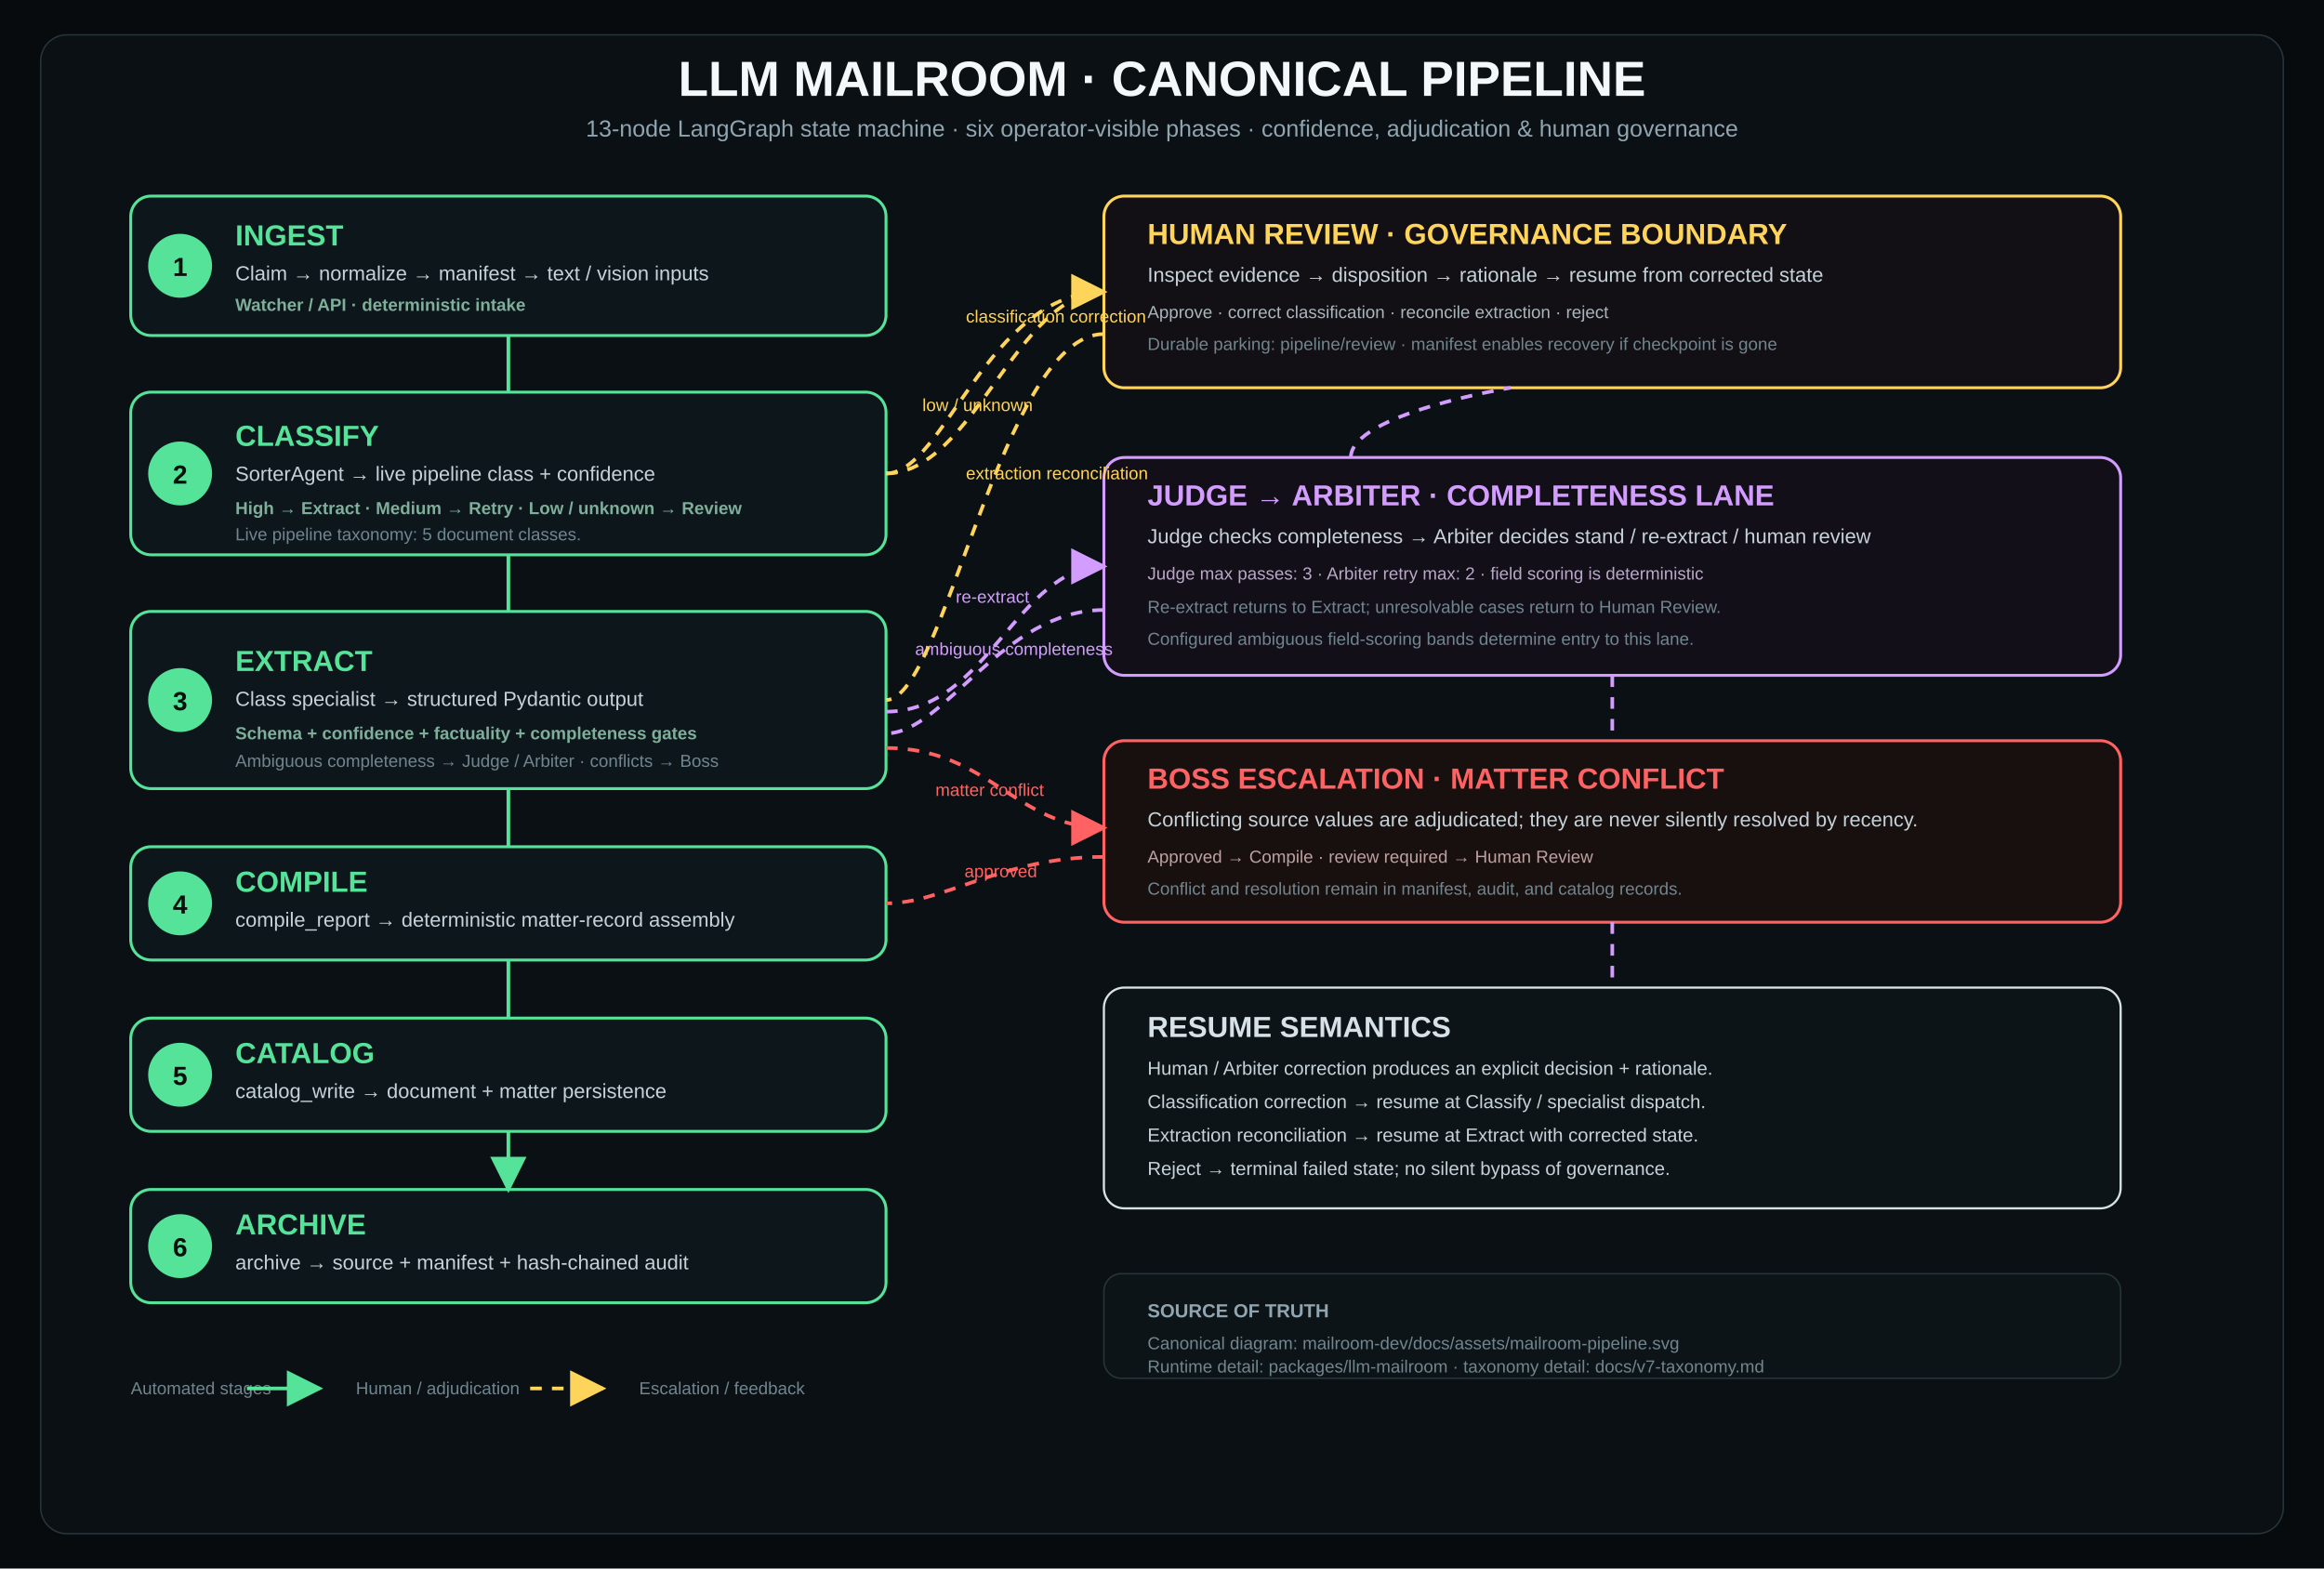
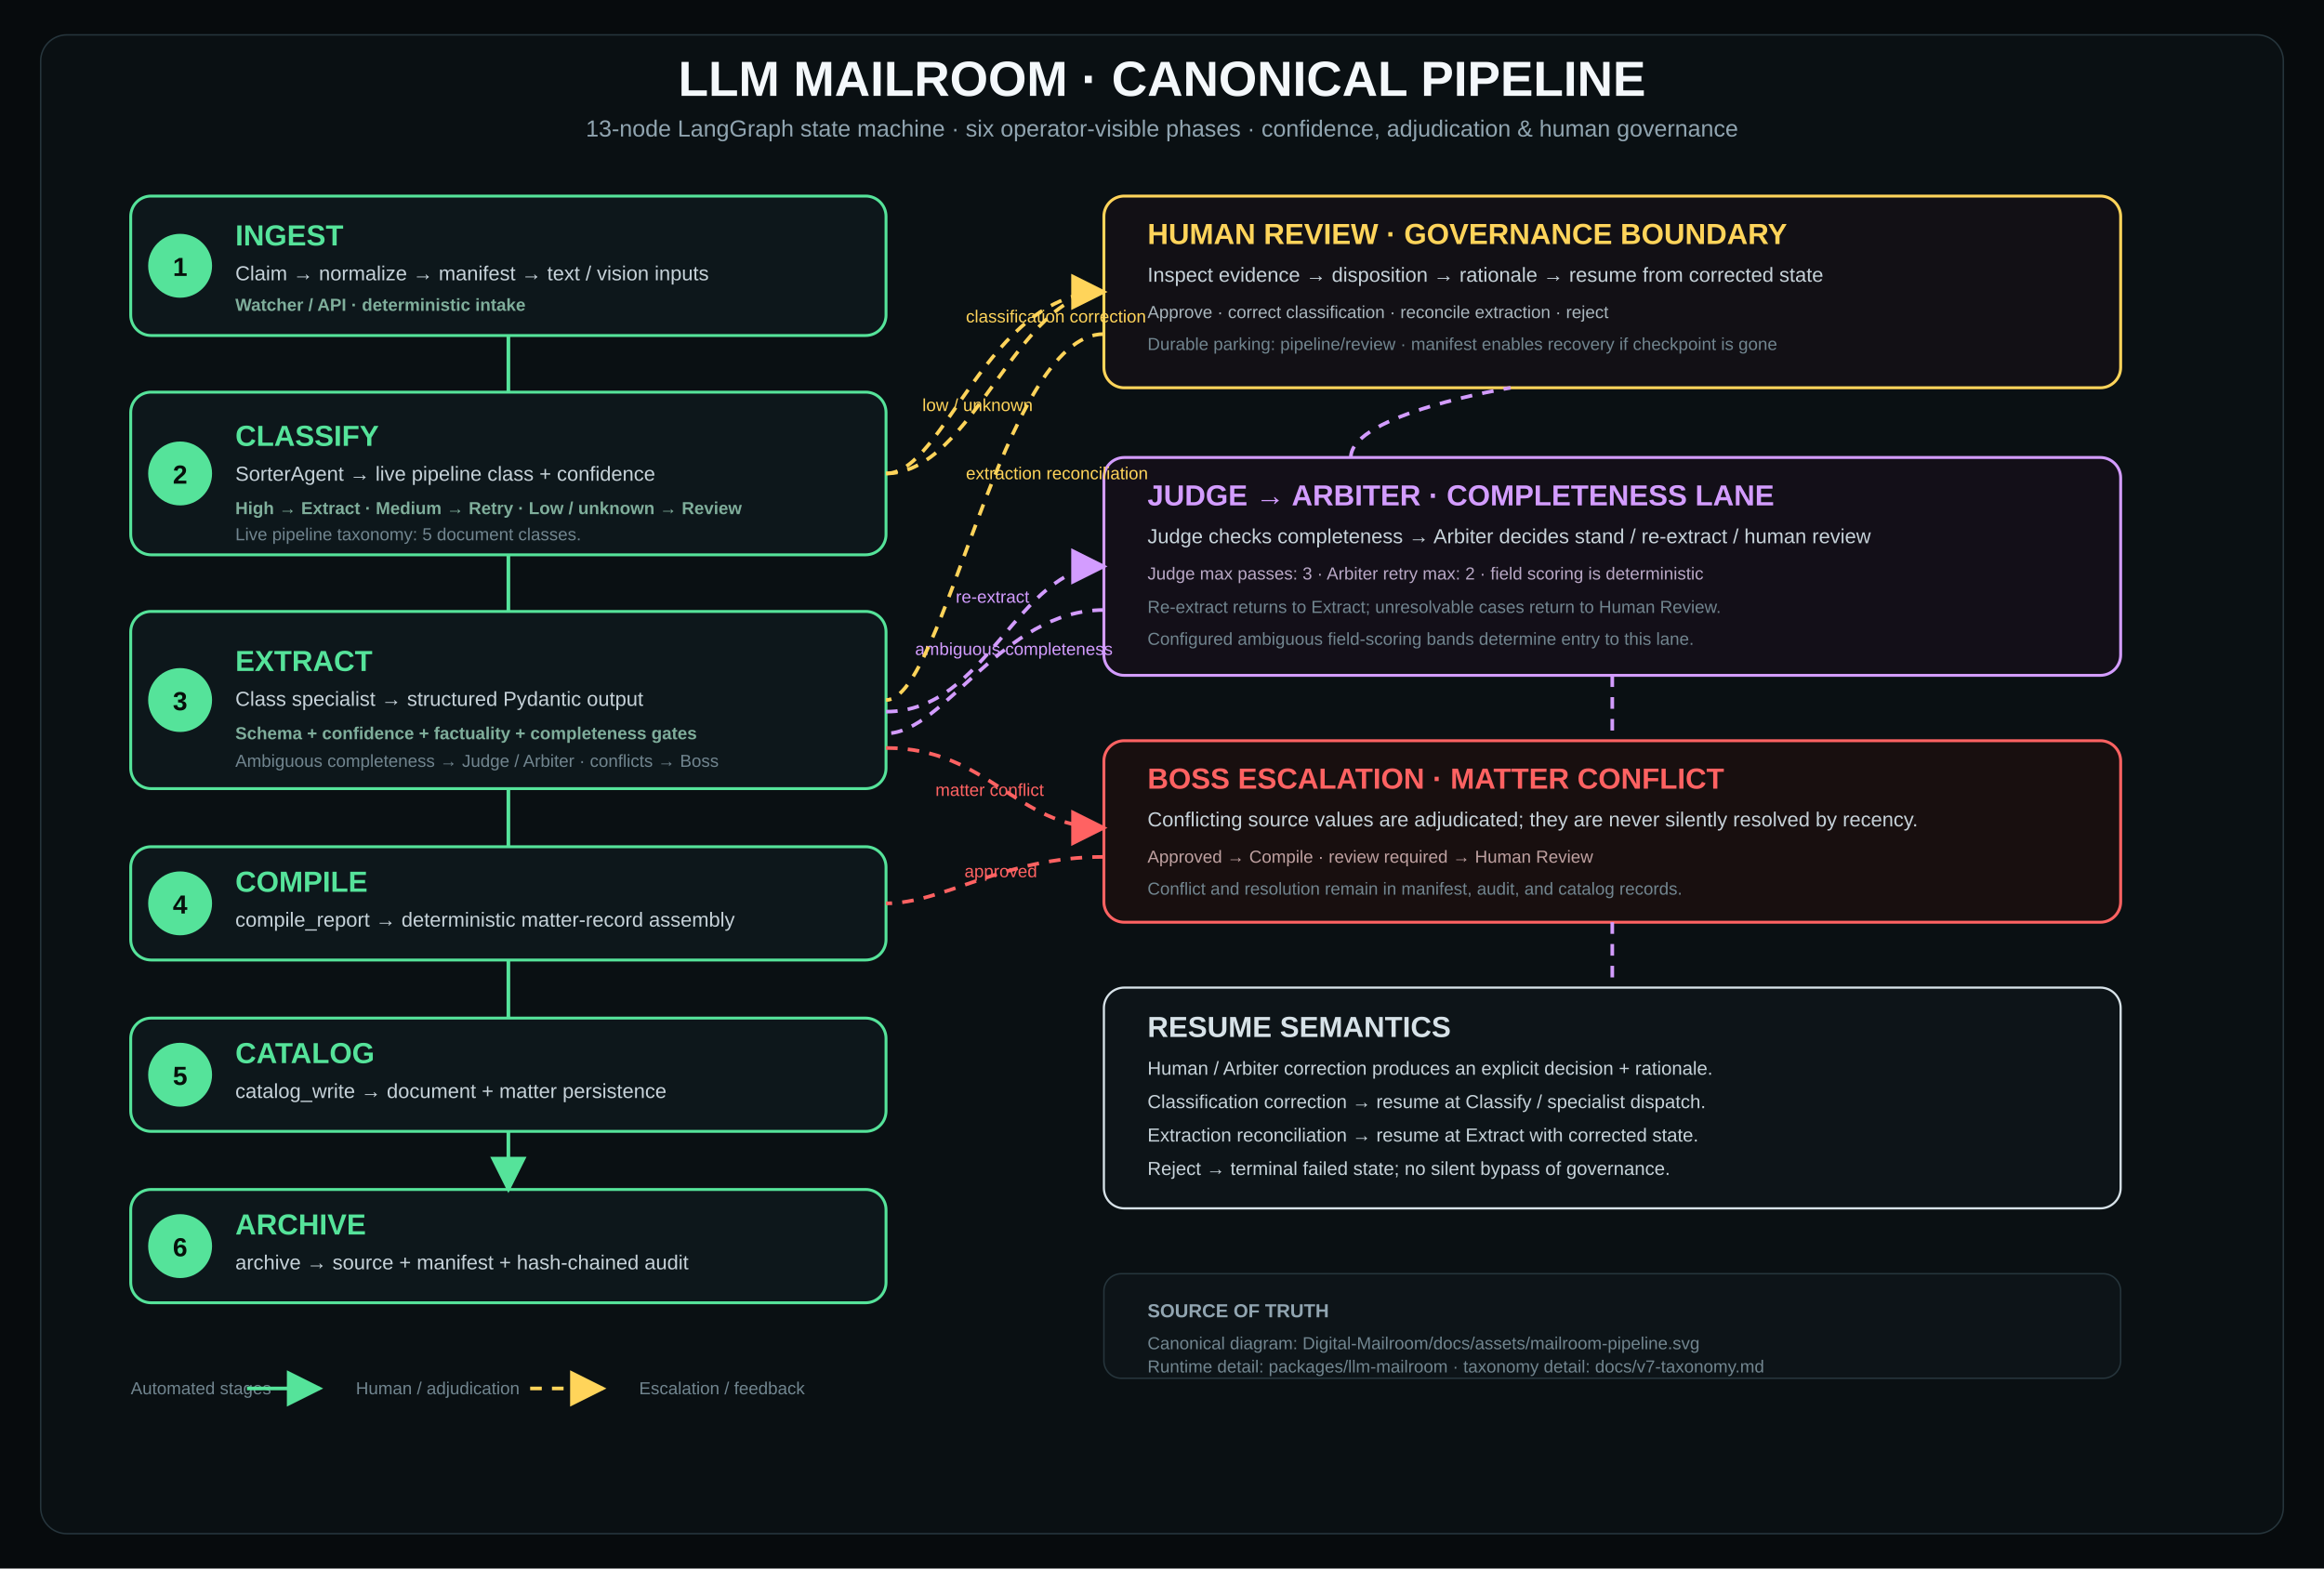
<svg xmlns="http://www.w3.org/2000/svg" width="1600" height="1080" viewBox="0 0 1600 1080" role="img" aria-labelledby="title desc">
  <defs>
    <marker id="green" markerWidth="10" markerHeight="10" refX="9" refY="5" orient="auto">
      <path d="M0 0L10 5L0 10Z" fill="#55e39a" />
    </marker>
    <marker id="yellow" markerWidth="10" markerHeight="10" refX="9" refY="5" orient="auto">
      <path d="M0 0L10 5L0 10Z" fill="#ffd45a" />
    </marker>
    <marker id="purple" markerWidth="10" markerHeight="10" refX="9" refY="5" orient="auto">
      <path d="M0 0L10 5L0 10Z" fill="#d39cff" />
    </marker>
    <marker id="red" markerWidth="10" markerHeight="10" refX="9" refY="5" orient="auto">
      <path d="M0 0L10 5L0 10Z" fill="#ff6262" />
    </marker>
  </defs>
  <rect width="1600" height="1080" fill="#070b0d" />
  <rect x="28" y="24" width="1544" height="1032" rx="18" fill="#0a1013" stroke="#26353c" />
  <g font-family="Arial,sans-serif">
    <text x="800" y="66" text-anchor="middle" font-size="34" font-weight="700" fill="#f4f8fb">LLM MAILROOM · CANONICAL PIPELINE</text>
    <text x="800" y="94" text-anchor="middle" font-size="16" fill="#91a5b1">13-node LangGraph state machine · six operator-visible phases · confidence, adjudication &amp; human governance</text>
    <rect x="90" y="135" width="520" height="96" rx="14" fill="#0d171b" stroke="#55e39a" stroke-width="2" />
    <circle cx="124" cy="183" r="22" fill="#55e39a" />
    <text x="124" y="190" text-anchor="middle" font-size="18" font-weight="700" fill="#07100b">1</text>
    <text x="162" y="169" font-size="20" font-weight="700" fill="#55e39a">INGEST</text>
    <text x="162" y="193" font-size="14" fill="#c6d2d9">Claim → normalize → manifest → text / vision inputs</text>
    <text x="162" y="214" font-size="12" font-weight="600" fill="#7fae9b">Watcher / API · deterministic intake</text>
    <rect x="90" y="270" width="520" height="112" rx="14" fill="#0d171b" stroke="#55e39a" stroke-width="2" />
    <circle cx="124" cy="326" r="22" fill="#55e39a" />
    <text x="124" y="333" text-anchor="middle" font-size="18" font-weight="700" fill="#07100b">2</text>
    <text x="162" y="307" font-size="20" font-weight="700" fill="#55e39a">CLASSIFY</text>
    <text x="162" y="331" font-size="14" fill="#c6d2d9">SorterAgent → live pipeline class + confidence</text>
    <text x="162" y="354" font-size="12" font-weight="600" fill="#7fae9b">High → Extract · Medium → Retry · Low / unknown → Review</text>
    <text x="162" y="372" font-size="12" fill="#71858f">Live pipeline taxonomy: 5 document classes.</text>
    <rect x="90" y="421" width="520" height="122" rx="14" fill="#0d171b" stroke="#55e39a" stroke-width="2" />
    <circle cx="124" cy="482" r="22" fill="#55e39a" />
    <text x="124" y="489" text-anchor="middle" font-size="18" font-weight="700" fill="#07100b">3</text>
    <text x="162" y="462" font-size="20" font-weight="700" fill="#55e39a">EXTRACT</text>
    <text x="162" y="486" font-size="14" fill="#c6d2d9">Class specialist → structured Pydantic output</text>
    <text x="162" y="509" font-size="12" font-weight="600" fill="#7fae9b">Schema + confidence + factuality + completeness gates</text>
    <text x="162" y="528" font-size="12" fill="#71858f">Ambiguous completeness → Judge / Arbiter · conflicts → Boss</text>
    <rect x="90" y="583" width="520" height="78" rx="14" fill="#0d171b" stroke="#55e39a" stroke-width="2" />
    <circle cx="124" cy="622" r="22" fill="#55e39a" />
    <text x="124" y="629" text-anchor="middle" font-size="18" font-weight="700" fill="#07100b">4</text>
    <text x="162" y="614" font-size="20" font-weight="700" fill="#55e39a">COMPILE</text>
    <text x="162" y="638" font-size="14" fill="#c6d2d9">compile_report → deterministic matter-record assembly</text>
    <rect x="90" y="701" width="520" height="78" rx="14" fill="#0d171b" stroke="#55e39a" stroke-width="2" />
    <circle cx="124" cy="740" r="22" fill="#55e39a" />
    <text x="124" y="747" text-anchor="middle" font-size="18" font-weight="700" fill="#07100b">5</text>
    <text x="162" y="732" font-size="20" font-weight="700" fill="#55e39a">CATALOG</text>
    <text x="162" y="756" font-size="14" fill="#c6d2d9">catalog_write → document + matter persistence</text>
    <rect x="90" y="819" width="520" height="78" rx="14" fill="#0d171b" stroke="#55e39a" stroke-width="2" />
    <circle cx="124" cy="858" r="22" fill="#55e39a" />
    <text x="124" y="865" text-anchor="middle" font-size="18" font-weight="700" fill="#07100b">6</text>
    <text x="162" y="850" font-size="20" font-weight="700" fill="#55e39a">ARCHIVE</text>
    <text x="162" y="874" font-size="14" fill="#c6d2d9">archive → source + manifest + hash-chained audit</text>
    <path d="M350 231L350 270M350 382L350 421M350 543L350 583M350 661L350 701M350 779L350 819" stroke="#55e39a" stroke-width="2.5" fill="none" marker-end="url(#green)" />
    <rect x="760" y="135" width="700" height="132" rx="14" fill="#121015" stroke="#ffd45a" stroke-width="2" />
    <text x="790" y="168" font-size="20" font-weight="700" fill="#ffd45a">HUMAN REVIEW · GOVERNANCE BOUNDARY</text>
    <text x="790" y="194" font-size="14" fill="#c6d2d9">Inspect evidence → disposition → rationale → resume from corrected state</text>
    <text x="790" y="219" font-size="12" fill="#a9b6bd">Approve · correct classification · reconcile extraction · reject</text>
    <text x="790" y="241" font-size="12" fill="#71858f">Durable parking: pipeline/review · manifest enables recovery if checkpoint is gone</text>
    <rect x="760" y="315" width="700" height="150" rx="14" fill="#130f18" stroke="#d39cff" stroke-width="2" />
    <text x="790" y="348" font-size="20" font-weight="700" fill="#d39cff">JUDGE → ARBITER · COMPLETENESS LANE</text>
    <text x="790" y="374" font-size="14" fill="#c6d2d9">Judge checks completeness → Arbiter decides stand / re-extract / human review</text>
    <text x="790" y="399" font-size="12" fill="#b9a8c6">Judge max passes: 3 · Arbiter retry max: 2 · field scoring is deterministic</text>
    <text x="790" y="422" font-size="12" fill="#71858f">Re-extract returns to Extract; unresolvable cases return to Human Review.</text>
    <text x="790" y="444" font-size="12" fill="#71858f">Configured ambiguous field-scoring bands determine entry to this lane.</text>
    <rect x="760" y="510" width="700" height="125" rx="14" fill="#180f0f" stroke="#ff6262" stroke-width="2" />
    <text x="790" y="543" font-size="20" font-weight="700" fill="#ff6262">BOSS ESCALATION · MATTER CONFLICT</text>
    <text x="790" y="569" font-size="14" fill="#c6d2d9">Conflicting source values are adjudicated; they are never silently resolved by recency.</text>
    <text x="790" y="594" font-size="12" fill="#bfa1a1">Approved → Compile · review required → Human Review</text>
    <text x="790" y="616" font-size="12" fill="#71858f">Conflict and resolution remain in manifest, audit, and catalog records.</text>
    <rect x="760" y="680" width="700" height="152" rx="14" fill="#0d1418" stroke="#d7e2e8" stroke-width="1.5" />
    <text x="790" y="714" font-size="20" font-weight="700" fill="#d7e2e8">RESUME SEMANTICS</text>
    <text x="790" y="740" font-size="13" fill="#c6d2d9">Human / Arbiter correction produces an explicit decision + rationale.</text>
    <text x="790" y="763" font-size="13" fill="#c6d2d9">Classification correction → resume at Classify / specialist dispatch.</text>
    <text x="790" y="786" font-size="13" fill="#c6d2d9">Extraction reconciliation → resume at Extract with corrected state.</text>
    <text x="790" y="809" font-size="13" fill="#c6d2d9">Reject → terminal failed state; no silent bypass of governance.</text>
    <rect x="760" y="877" width="700" height="72" rx="12" fill="#0d1418" stroke="#26353c" />
    <text x="790" y="907" font-size="13" font-weight="700" fill="#91a5b1">SOURCE OF TRUTH</text>
-     <text x="790" y="929" font-size="12" fill="#71858f">Canonical diagram: mailroom-dev/docs/assets/mailroom-pipeline.svg</text>
+     <text x="790" y="929" font-size="12" fill="#71858f">Canonical diagram: Digital-Mailroom/docs/assets/mailroom-pipeline.svg</text>
    <text x="790" y="945" font-size="12" fill="#71858f">Runtime detail: packages/llm-mailroom · taxonomy detail: docs/v7-taxonomy.md</text>
    <path d="M610 326C670 326 700 201 760 201" stroke="#ffd45a" stroke-width="2.5" stroke-dasharray="8 7" fill="none" marker-end="url(#yellow)" />
    <text x="635" y="283" font-size="12" fill="#ffd45a">low / unknown</text>
    <path d="M610 490C680 490 700 390 760 390" stroke="#d39cff" stroke-width="2.5" stroke-dasharray="8 7" fill="none" marker-end="url(#purple)" />
    <text x="630" y="451" font-size="12" fill="#d39cff">ambiguous completeness</text>
    <path d="M610 515C680 515 700 570 760 570" stroke="#ff6262" stroke-width="2.5" stroke-dasharray="8 7" fill="none" marker-end="url(#red)" />
    <text x="644" y="548" font-size="12" fill="#ff6262">matter conflict</text>
    <path d="M1110 465L1110 510M930 315C930 285 1040 267 1040 267M1110 635L1110 680" stroke="#d39cff" stroke-width="2.5" stroke-dasharray="8 7" fill="none" />
    <path d="M760 201C680 201 650 326 610 326M760 230C690 230 650 482 610 482" stroke="#ffd45a" stroke-width="2.5" stroke-dasharray="8 7" fill="none" />
    <text x="665" y="222" font-size="12" fill="#ffd45a">classification correction</text>
    <text x="665" y="330" font-size="12" fill="#ffd45a">extraction reconciliation</text>
    <path d="M760 420C690 420 650 505 610 505" stroke="#d39cff" stroke-width="2.5" stroke-dasharray="8 7" fill="none" />
    <text x="658" y="415" font-size="12" fill="#d39cff">re-extract</text>
    <path d="M760 590C690 590 650 622 610 622" stroke="#ff6262" stroke-width="2.5" stroke-dasharray="8 7" fill="none" />
    <text x="664" y="604" font-size="12" fill="#ff6262">approved</text>
    <text x="90" y="960" font-size="12" fill="#71858f">Automated stages</text>
    <line x1="170" y1="956" x2="220" y2="956" stroke="#55e39a" stroke-width="2.5" marker-end="url(#green)" />
    <text x="245" y="960" font-size="12" fill="#71858f">Human / adjudication</text>
    <line x1="365" y1="956" x2="415" y2="956" stroke="#ffd45a" stroke-width="2.5" stroke-dasharray="8 7" marker-end="url(#yellow)" />
    <text x="440" y="960" font-size="12" fill="#71858f">Escalation / feedback</text>
  </g>
</svg>
